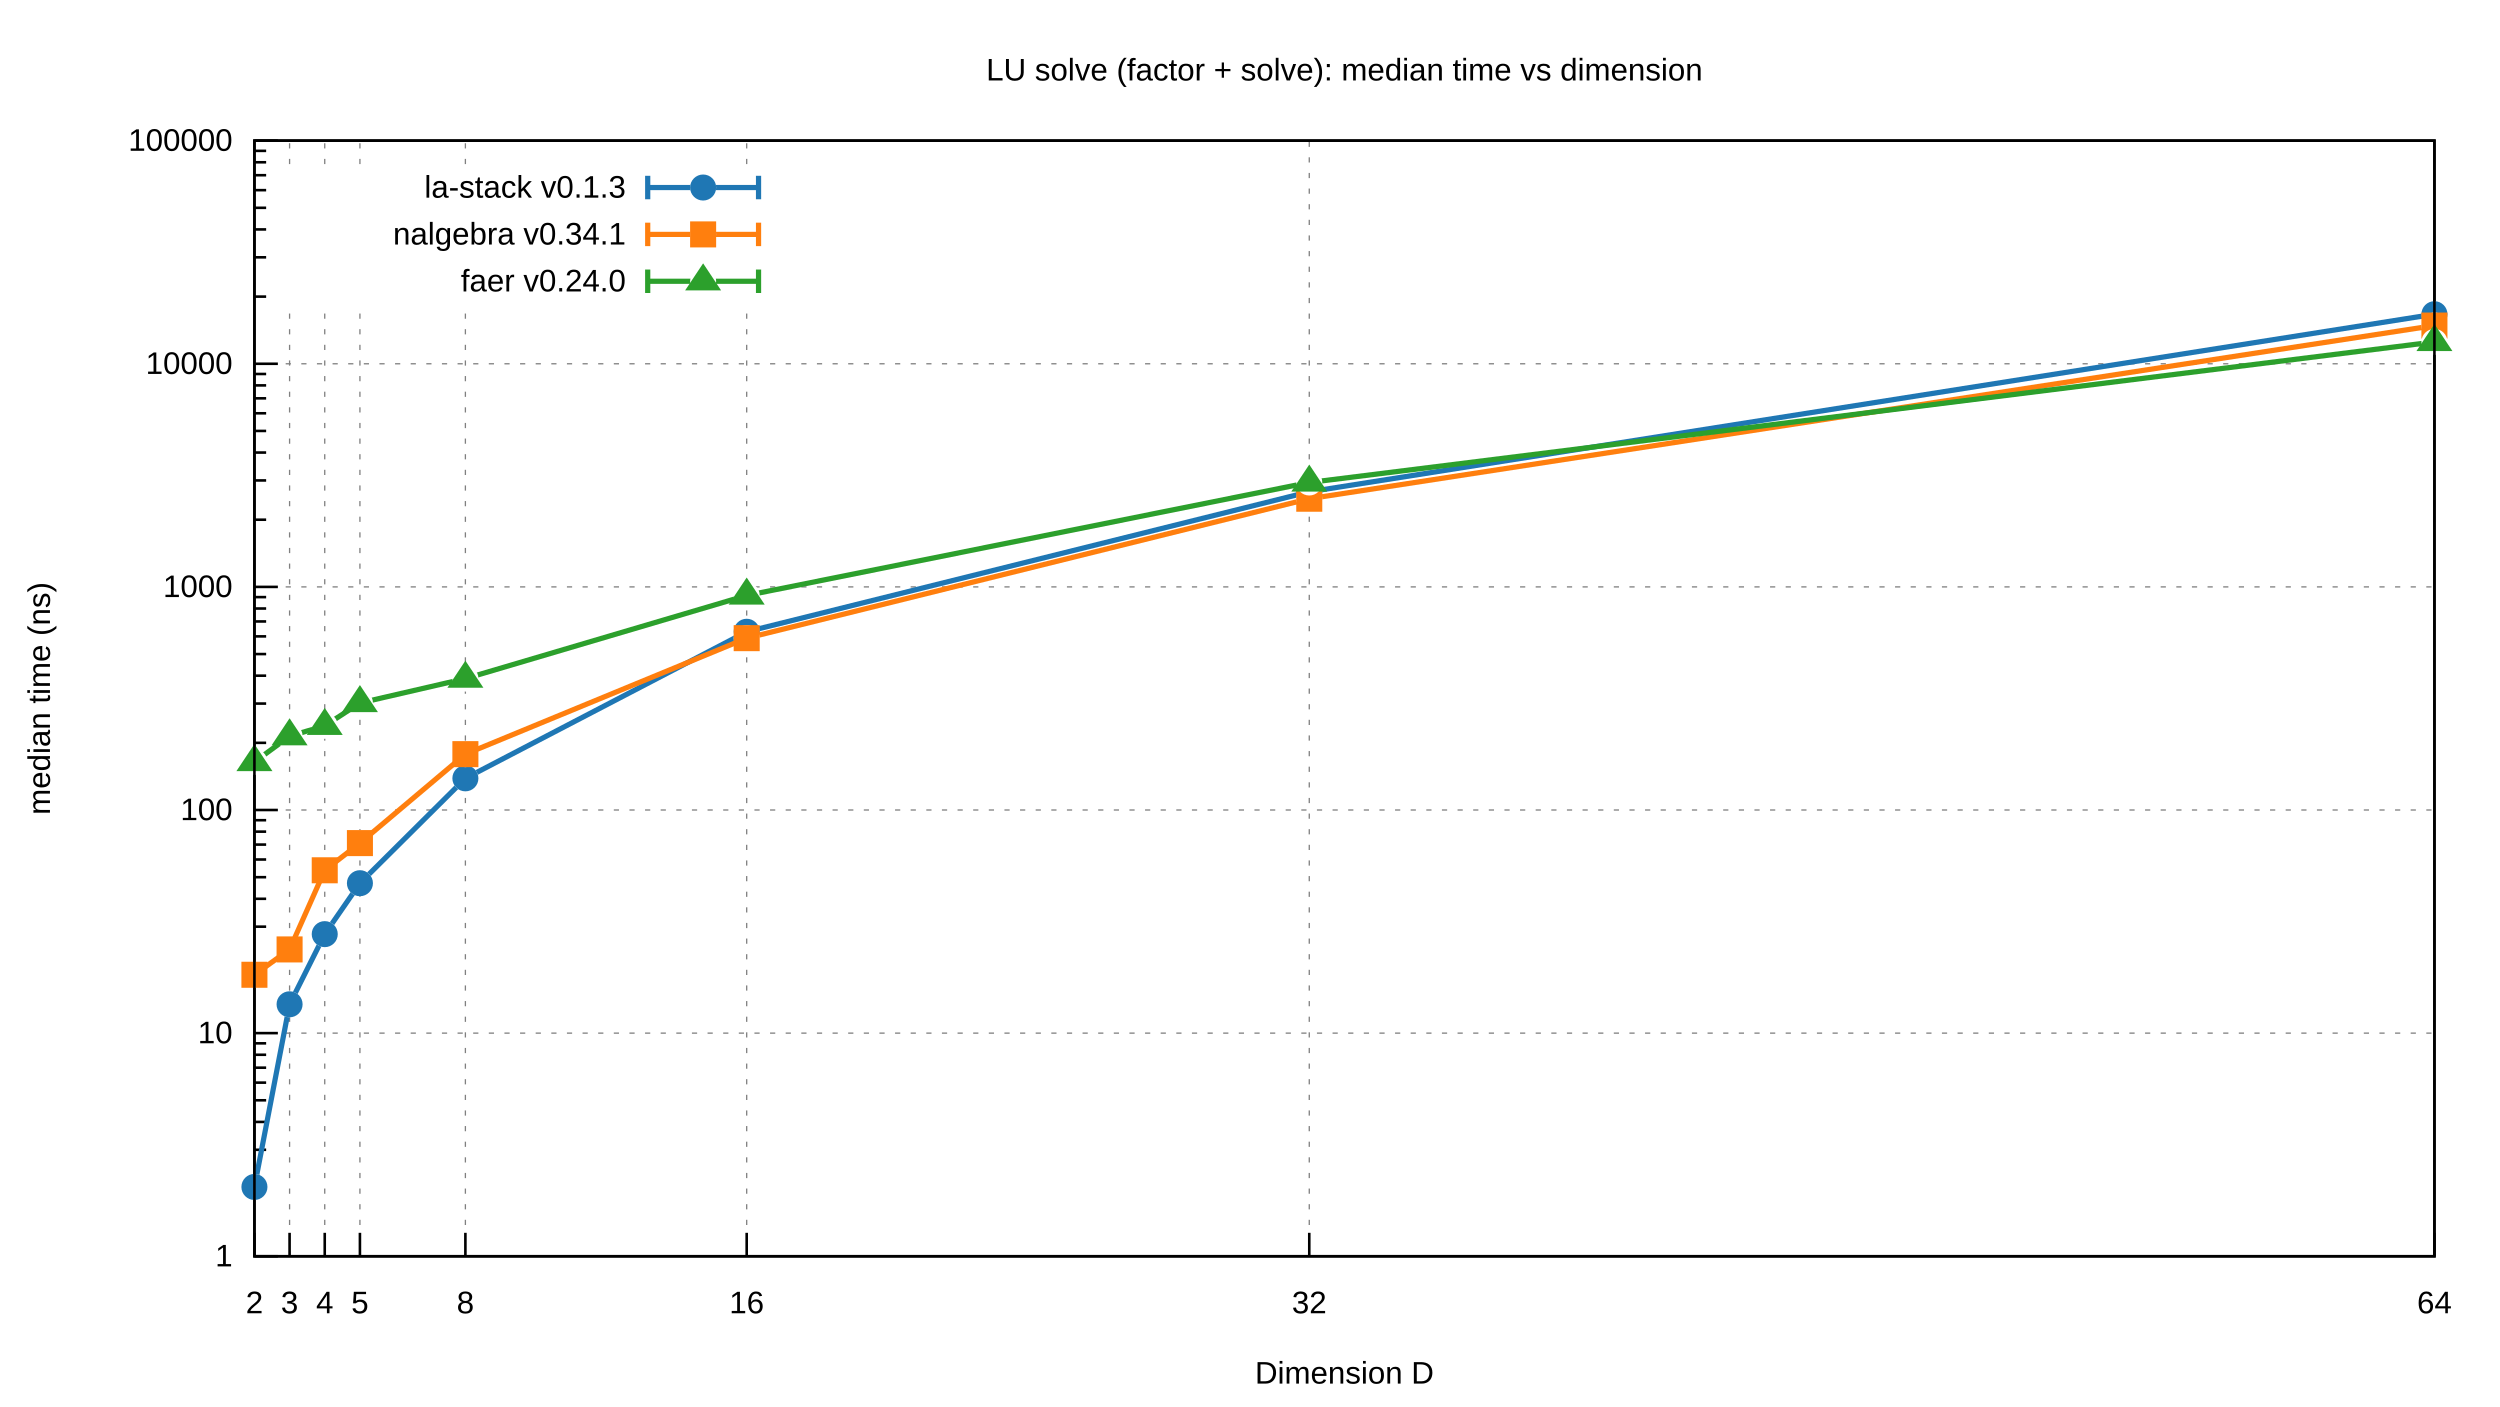
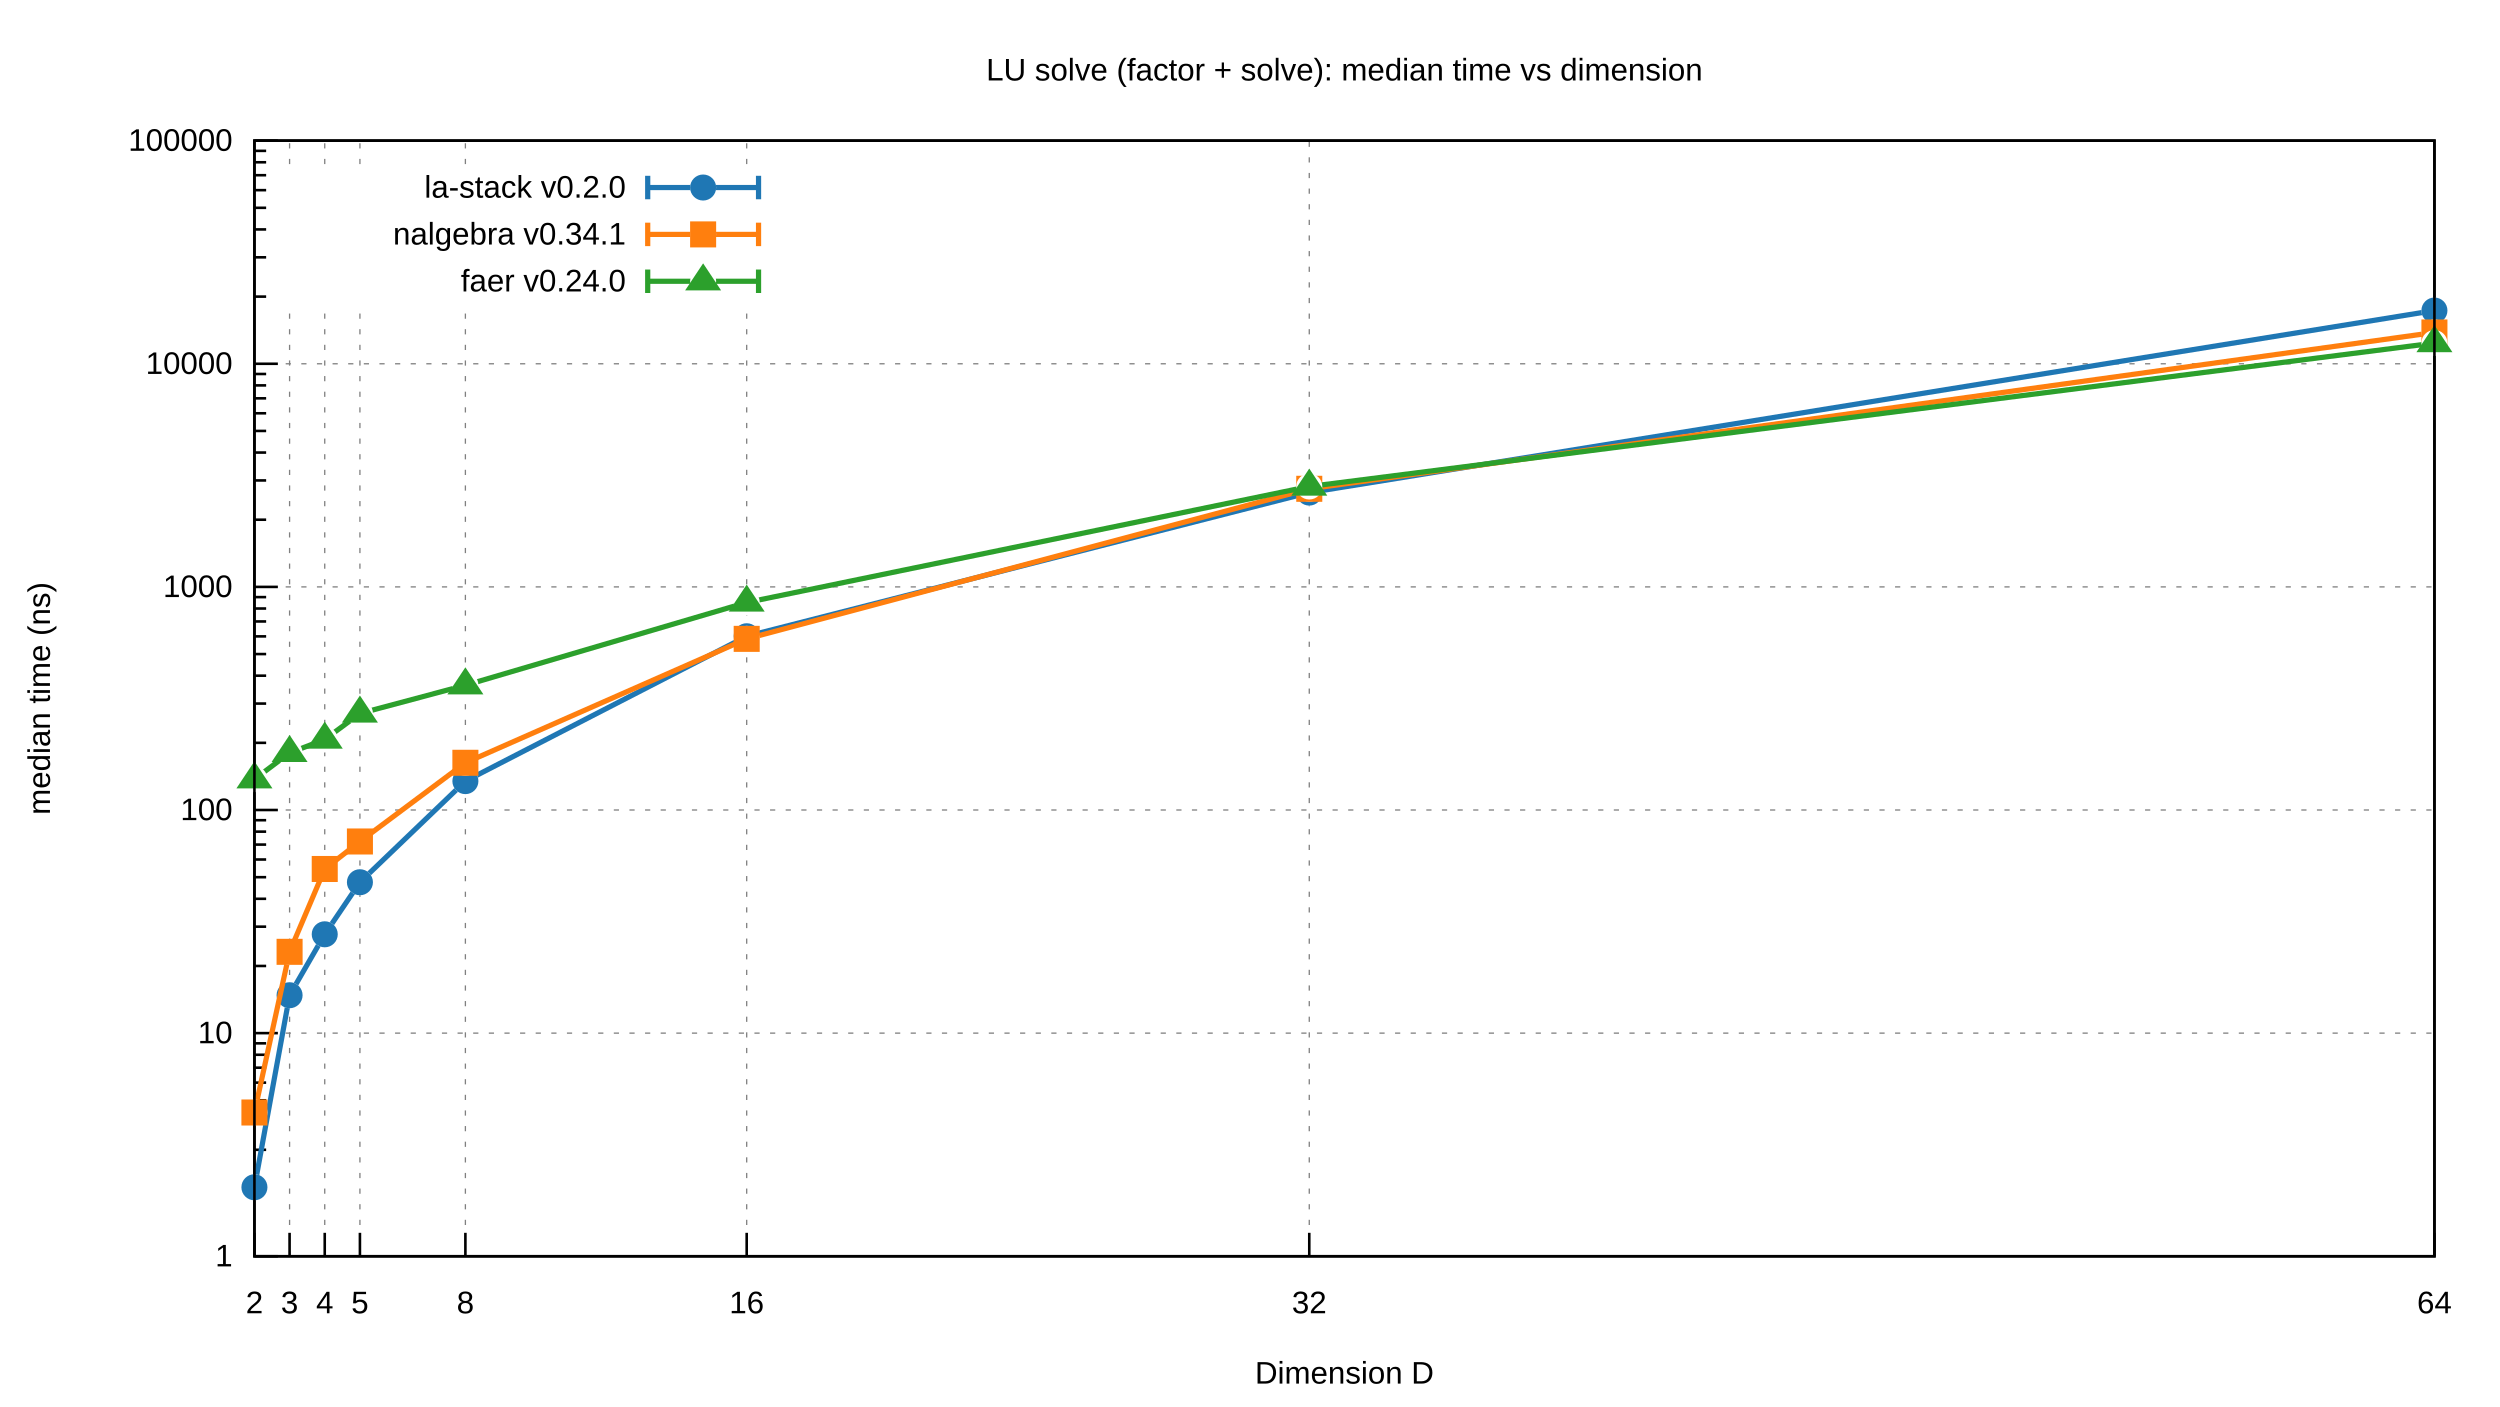
<svg xmlns="http://www.w3.org/2000/svg" xmlns:xlink="http://www.w3.org/1999/xlink" width="960" height="540" viewBox="0 0 960 540">
  <g id="gnuplot_canvas">
    <rect x="0" y="0" width="960" height="540" fill="none" />
    <defs>
      <circle id="gpDot" r="0.5" stroke-width="0.5" stroke="currentColor" />
      <path id="gpPt0" stroke-width="0.222" stroke="currentColor" d="M-1,0 h2 M0,-1 v2" />
      <path id="gpPt1" stroke-width="0.222" stroke="currentColor" d="M-1,-1 L1,1 M1,-1 L-1,1" />
      <path id="gpPt2" stroke-width="0.222" stroke="currentColor" d="M-1,0 L1,0 M0,-1 L0,1 M-1,-1 L1,1 M-1,1 L1,-1" />
      <rect id="gpPt3" stroke-width="0.222" stroke="currentColor" x="-1" y="-1" width="2" height="2" />
      <rect id="gpPt4" stroke-width="0.222" stroke="currentColor" fill="currentColor" x="-1" y="-1" width="2" height="2" />
      <circle id="gpPt5" stroke-width="0.222" stroke="currentColor" cx="0" cy="0" r="1" />
      <use xlink:href="#gpPt5" id="gpPt6" fill="currentColor" stroke="none" />
      <path id="gpPt7" stroke-width="0.222" stroke="currentColor" d="M0,-1.33 L-1.33,0.67 L1.33,0.67 z" />
      <use xlink:href="#gpPt7" id="gpPt8" fill="currentColor" stroke="none" />
      <use xlink:href="#gpPt7" id="gpPt9" stroke="currentColor" transform="rotate(180)" />
      <use xlink:href="#gpPt9" id="gpPt10" fill="currentColor" stroke="none" />
      <use xlink:href="#gpPt3" id="gpPt11" stroke="currentColor" transform="rotate(45)" />
      <use xlink:href="#gpPt11" id="gpPt12" fill="currentColor" stroke="none" />
      <path id="gpPt13" stroke-width="0.222" stroke="currentColor" d="M0,1.330 L1.265,0.411 L0.782,-1.067 L-0.782,-1.076 L-1.265,0.411 z" />
      <use xlink:href="#gpPt13" id="gpPt14" fill="currentColor" stroke="none" />
      <filter id="textbox" filterUnits="objectBoundingBox" x="0" y="0" height="1" width="1">
        <feFlood flood-color="white" flood-opacity="1" result="bgnd" />
        <feComposite in="SourceGraphic" in2="bgnd" operator="atop" />
      </filter>
      <filter id="greybox" filterUnits="objectBoundingBox" x="0" y="0" height="1" width="1">
        <feFlood flood-color="lightgrey" flood-opacity="1" result="grey" />
        <feComposite in="SourceGraphic" in2="grey" operator="atop" />
      </filter>
    </defs>
    <g fill="none" color="white" stroke="currentColor" stroke-width="1.00" stroke-linecap="butt" stroke-linejoin="miter">
</g>
    <g fill="none" color="black" stroke="currentColor" stroke-width="1.00" stroke-linecap="butt" stroke-linejoin="miter">
</g>
    <g fill="none" color="black" stroke="black" stroke-width="0.50" stroke-linecap="butt" stroke-linejoin="miter">
</g>
    <g fill="none" color="gray" stroke="currentColor" stroke-width="0.50" stroke-linecap="butt" stroke-linejoin="miter">
      <path stroke="gray" stroke-dasharray="2,4" class="gridline" d="M97.70,482.40 L934.82,482.40  " />
    </g>
    <g fill="none" color="gray" stroke="gray" stroke-width="1.00" stroke-linecap="butt" stroke-linejoin="miter">
</g>
    <g fill="none" color="black" stroke="currentColor" stroke-width="1.00" stroke-linecap="butt" stroke-linejoin="miter">
      <path stroke="black" d="M97.70,482.40 L106.70,482.40  " />
      <g transform="translate(89.31,486.30)" stroke="none" fill="black" font-family="Arial" font-size="12.00" text-anchor="end">
        <text> 1</text>
      </g>
    </g>
    <g fill="none" color="black" stroke="currentColor" stroke-width="1.00" stroke-linecap="butt" stroke-linejoin="miter">
      <path stroke="black" d="M97.70,456.61 L102.20,456.61 M97.70,441.52 L102.20,441.52 M97.70,430.82 L102.20,430.82 M97.70,422.51 L102.20,422.51   M97.70,415.73 L102.20,415.73 M97.70,409.99 L102.20,409.99 M97.70,405.03 L102.20,405.03 M97.70,400.64 L102.20,400.64    " />
    </g>
    <g fill="none" color="black" stroke="black" stroke-width="0.50" stroke-linecap="butt" stroke-linejoin="miter">
</g>
    <g fill="none" color="gray" stroke="currentColor" stroke-width="0.50" stroke-linecap="butt" stroke-linejoin="miter">
      <path stroke="gray" stroke-dasharray="2,4" class="gridline" d="M97.70,396.72 L934.82,396.72  " />
    </g>
    <g fill="none" color="gray" stroke="gray" stroke-width="1.00" stroke-linecap="butt" stroke-linejoin="miter">
</g>
    <g fill="none" color="black" stroke="currentColor" stroke-width="1.00" stroke-linecap="butt" stroke-linejoin="miter">
      <path stroke="black" d="M97.70,396.72 L106.70,396.72  " />
      <g transform="translate(89.31,400.62)" stroke="none" fill="black" font-family="Arial" font-size="12.00" text-anchor="end">
        <text> 10</text>
      </g>
    </g>
    <g fill="none" color="black" stroke="currentColor" stroke-width="1.00" stroke-linecap="butt" stroke-linejoin="miter">
      <path stroke="black" d="M97.70,370.93 L102.20,370.93 M97.70,355.84 L102.20,355.84 M97.70,345.14 L102.20,345.14 M97.70,336.84 L102.20,336.84   M97.70,330.05 L102.20,330.05 M97.70,324.32 L102.20,324.32 M97.70,319.35 L102.20,319.35 M97.70,314.96 L102.20,314.96    " />
    </g>
    <g fill="none" color="black" stroke="black" stroke-width="0.50" stroke-linecap="butt" stroke-linejoin="miter">
</g>
    <g fill="none" color="gray" stroke="currentColor" stroke-width="0.50" stroke-linecap="butt" stroke-linejoin="miter">
      <path stroke="gray" stroke-dasharray="2,4" class="gridline" d="M97.70,311.04 L934.82,311.04  " />
    </g>
    <g fill="none" color="gray" stroke="gray" stroke-width="1.00" stroke-linecap="butt" stroke-linejoin="miter">
</g>
    <g fill="none" color="black" stroke="currentColor" stroke-width="1.00" stroke-linecap="butt" stroke-linejoin="miter">
      <path stroke="black" d="M97.70,311.04 L106.70,311.04  " />
      <g transform="translate(89.31,314.94)" stroke="none" fill="black" font-family="Arial" font-size="12.00" text-anchor="end">
        <text> 100</text>
      </g>
    </g>
    <g fill="none" color="black" stroke="currentColor" stroke-width="1.00" stroke-linecap="butt" stroke-linejoin="miter">
      <path stroke="black" d="M97.70,285.25 L102.20,285.25 M97.70,270.17 L102.20,270.17 M97.70,259.46 L102.20,259.46 M97.70,251.16 L102.20,251.16   M97.70,244.37 L102.20,244.37 M97.70,238.64 L102.20,238.64 M97.70,233.67 L102.20,233.67 M97.70,229.29 L102.20,229.29    " />
    </g>
    <g fill="none" color="black" stroke="black" stroke-width="0.50" stroke-linecap="butt" stroke-linejoin="miter">
</g>
    <g fill="none" color="gray" stroke="currentColor" stroke-width="0.50" stroke-linecap="butt" stroke-linejoin="miter">
      <path stroke="gray" stroke-dasharray="2,4" class="gridline" d="M97.70,225.37 L934.82,225.37  " />
    </g>
    <g fill="none" color="gray" stroke="gray" stroke-width="1.00" stroke-linecap="butt" stroke-linejoin="miter">
</g>
    <g fill="none" color="black" stroke="currentColor" stroke-width="1.00" stroke-linecap="butt" stroke-linejoin="miter">
      <path stroke="black" d="M97.70,225.37 L106.70,225.37  " />
      <g transform="translate(89.31,229.27)" stroke="none" fill="black" font-family="Arial" font-size="12.00" text-anchor="end">
        <text> 1000</text>
      </g>
    </g>
    <g fill="none" color="black" stroke="currentColor" stroke-width="1.00" stroke-linecap="butt" stroke-linejoin="miter">
      <path stroke="black" d="M97.70,199.57 L102.20,199.57 M97.70,184.49 L102.20,184.49 M97.70,173.78 L102.20,173.78 M97.70,165.48 L102.20,165.48   M97.70,158.70 L102.20,158.70 M97.70,152.96 L102.20,152.96 M97.70,147.99 L102.20,147.99 M97.70,143.61 L102.20,143.61    " />
    </g>
    <g fill="none" color="black" stroke="black" stroke-width="0.50" stroke-linecap="butt" stroke-linejoin="miter">
</g>
    <g fill="none" color="gray" stroke="currentColor" stroke-width="0.50" stroke-linecap="butt" stroke-linejoin="miter">
      <path stroke="gray" stroke-dasharray="2,4" class="gridline" d="M97.70,139.69 L934.82,139.69  " />
    </g>
    <g fill="none" color="gray" stroke="gray" stroke-width="1.00" stroke-linecap="butt" stroke-linejoin="miter">
</g>
    <g fill="none" color="black" stroke="currentColor" stroke-width="1.00" stroke-linecap="butt" stroke-linejoin="miter">
      <path stroke="black" d="M97.70,139.69 L106.70,139.69  " />
      <g transform="translate(89.31,143.59)" stroke="none" fill="black" font-family="Arial" font-size="12.00" text-anchor="end">
        <text> 10000</text>
      </g>
    </g>
    <g fill="none" color="black" stroke="currentColor" stroke-width="1.00" stroke-linecap="butt" stroke-linejoin="miter">
      <path stroke="black" d="M97.70,113.90 L102.20,113.90 M97.70,98.81 L102.20,98.81 M97.70,88.10 L102.20,88.10 M97.70,79.80 L102.20,79.80   M97.70,73.02 L102.20,73.02 M97.70,67.28 L102.20,67.28 M97.70,62.31 L102.20,62.31 M97.70,57.93 L102.20,57.93    " />
    </g>
    <g fill="none" color="black" stroke="black" stroke-width="0.50" stroke-linecap="butt" stroke-linejoin="miter">
</g>
    <g fill="none" color="gray" stroke="currentColor" stroke-width="0.50" stroke-linecap="butt" stroke-linejoin="miter">
      <path stroke="gray" stroke-dasharray="2,4" class="gridline" d="M97.70,54.01 L934.82,54.01  " />
    </g>
    <g fill="none" color="gray" stroke="gray" stroke-width="1.00" stroke-linecap="butt" stroke-linejoin="miter">
</g>
    <g fill="none" color="black" stroke="currentColor" stroke-width="1.00" stroke-linecap="butt" stroke-linejoin="miter">
      <path stroke="black" d="M97.70,54.01 L106.70,54.01  " />
      <g transform="translate(89.31,57.91)" stroke="none" fill="black" font-family="Arial" font-size="12.00" text-anchor="end">
        <text> 100000</text>
      </g>
    </g>
    <g fill="none" color="black" stroke="currentColor" stroke-width="1.00" stroke-linecap="butt" stroke-linejoin="miter">
</g>
    <g fill="none" color="black" stroke="black" stroke-width="0.50" stroke-linecap="butt" stroke-linejoin="miter">
</g>
    <g fill="none" color="gray" stroke="currentColor" stroke-width="0.50" stroke-linecap="butt" stroke-linejoin="miter">
      <path stroke="gray" stroke-dasharray="2,4" class="gridline" d="M97.70,482.40 L97.70,54.01  " />
    </g>
    <g fill="none" color="gray" stroke="gray" stroke-width="1.00" stroke-linecap="butt" stroke-linejoin="miter">
</g>
    <g fill="none" color="black" stroke="currentColor" stroke-width="1.00" stroke-linecap="butt" stroke-linejoin="miter">
      <path stroke="black" d="M97.70,482.40 L97.70,473.40  " />
      <g transform="translate(97.70,504.30)" stroke="none" fill="black" font-family="Arial" font-size="12.00" text-anchor="middle">
        <text> 2</text>
      </g>
    </g>
    <g fill="none" color="black" stroke="currentColor" stroke-width="1.00" stroke-linecap="butt" stroke-linejoin="miter">
</g>
    <g fill="none" color="black" stroke="black" stroke-width="0.50" stroke-linecap="butt" stroke-linejoin="miter">
</g>
    <g fill="none" color="gray" stroke="currentColor" stroke-width="0.50" stroke-linecap="butt" stroke-linejoin="miter">
      <path stroke="gray" stroke-dasharray="2,4" class="gridline" d="M111.20,482.40 L111.20,117.01 M111.20,63.01 L111.20,54.01  " />
    </g>
    <g fill="none" color="gray" stroke="gray" stroke-width="1.00" stroke-linecap="butt" stroke-linejoin="miter">
</g>
    <g fill="none" color="black" stroke="currentColor" stroke-width="1.00" stroke-linecap="butt" stroke-linejoin="miter">
      <path stroke="black" d="M111.20,482.40 L111.20,473.40  " />
      <g transform="translate(111.20,504.30)" stroke="none" fill="black" font-family="Arial" font-size="12.00" text-anchor="middle">
        <text> 3</text>
      </g>
    </g>
    <g fill="none" color="black" stroke="currentColor" stroke-width="1.00" stroke-linecap="butt" stroke-linejoin="miter">
</g>
    <g fill="none" color="black" stroke="black" stroke-width="0.50" stroke-linecap="butt" stroke-linejoin="miter">
</g>
    <g fill="none" color="gray" stroke="currentColor" stroke-width="0.50" stroke-linecap="butt" stroke-linejoin="miter">
      <path stroke="gray" stroke-dasharray="2,4" class="gridline" d="M124.70,482.40 L124.70,117.01 M124.70,63.01 L124.70,54.01  " />
    </g>
    <g fill="none" color="gray" stroke="gray" stroke-width="1.00" stroke-linecap="butt" stroke-linejoin="miter">
</g>
    <g fill="none" color="black" stroke="currentColor" stroke-width="1.00" stroke-linecap="butt" stroke-linejoin="miter">
      <path stroke="black" d="M124.70,482.40 L124.70,473.40  " />
      <g transform="translate(124.70,504.30)" stroke="none" fill="black" font-family="Arial" font-size="12.00" text-anchor="middle">
        <text> 4</text>
      </g>
    </g>
    <g fill="none" color="black" stroke="currentColor" stroke-width="1.00" stroke-linecap="butt" stroke-linejoin="miter">
</g>
    <g fill="none" color="black" stroke="black" stroke-width="0.50" stroke-linecap="butt" stroke-linejoin="miter">
</g>
    <g fill="none" color="gray" stroke="currentColor" stroke-width="0.50" stroke-linecap="butt" stroke-linejoin="miter">
      <path stroke="gray" stroke-dasharray="2,4" class="gridline" d="M138.21,482.40 L138.21,117.01 M138.21,63.01 L138.21,54.01  " />
    </g>
    <g fill="none" color="gray" stroke="gray" stroke-width="1.00" stroke-linecap="butt" stroke-linejoin="miter">
</g>
    <g fill="none" color="black" stroke="currentColor" stroke-width="1.00" stroke-linecap="butt" stroke-linejoin="miter">
      <path stroke="black" d="M138.21,482.40 L138.21,473.40  " />
      <g transform="translate(138.21,504.30)" stroke="none" fill="black" font-family="Arial" font-size="12.00" text-anchor="middle">
        <text> 5</text>
      </g>
    </g>
    <g fill="none" color="black" stroke="currentColor" stroke-width="1.00" stroke-linecap="butt" stroke-linejoin="miter">
</g>
    <g fill="none" color="black" stroke="black" stroke-width="0.50" stroke-linecap="butt" stroke-linejoin="miter">
</g>
    <g fill="none" color="gray" stroke="currentColor" stroke-width="0.50" stroke-linecap="butt" stroke-linejoin="miter">
      <path stroke="gray" stroke-dasharray="2,4" class="gridline" d="M178.71,482.40 L178.71,117.01 M178.71,63.01 L178.71,54.01  " />
    </g>
    <g fill="none" color="gray" stroke="gray" stroke-width="1.00" stroke-linecap="butt" stroke-linejoin="miter">
</g>
    <g fill="none" color="black" stroke="currentColor" stroke-width="1.00" stroke-linecap="butt" stroke-linejoin="miter">
      <path stroke="black" d="M178.71,482.40 L178.71,473.40  " />
      <g transform="translate(178.71,504.30)" stroke="none" fill="black" font-family="Arial" font-size="12.00" text-anchor="middle">
        <text> 8</text>
      </g>
    </g>
    <g fill="none" color="black" stroke="currentColor" stroke-width="1.00" stroke-linecap="butt" stroke-linejoin="miter">
</g>
    <g fill="none" color="black" stroke="black" stroke-width="0.50" stroke-linecap="butt" stroke-linejoin="miter">
</g>
    <g fill="none" color="gray" stroke="currentColor" stroke-width="0.50" stroke-linecap="butt" stroke-linejoin="miter">
      <path stroke="gray" stroke-dasharray="2,4" class="gridline" d="M286.73,482.40 L286.73,117.01 M286.73,63.01 L286.73,54.01  " />
    </g>
    <g fill="none" color="gray" stroke="gray" stroke-width="1.00" stroke-linecap="butt" stroke-linejoin="miter">
</g>
    <g fill="none" color="black" stroke="currentColor" stroke-width="1.00" stroke-linecap="butt" stroke-linejoin="miter">
      <path stroke="black" d="M286.73,482.40 L286.73,473.40  " />
      <g transform="translate(286.73,504.30)" stroke="none" fill="black" font-family="Arial" font-size="12.00" text-anchor="middle">
        <text> 16</text>
      </g>
    </g>
    <g fill="none" color="black" stroke="currentColor" stroke-width="1.00" stroke-linecap="butt" stroke-linejoin="miter">
</g>
    <g fill="none" color="black" stroke="black" stroke-width="0.50" stroke-linecap="butt" stroke-linejoin="miter">
</g>
    <g fill="none" color="gray" stroke="currentColor" stroke-width="0.50" stroke-linecap="butt" stroke-linejoin="miter">
      <path stroke="gray" stroke-dasharray="2,4" class="gridline" d="M502.76,482.40 L502.76,54.01  " />
    </g>
    <g fill="none" color="gray" stroke="gray" stroke-width="1.00" stroke-linecap="butt" stroke-linejoin="miter">
</g>
    <g fill="none" color="black" stroke="currentColor" stroke-width="1.00" stroke-linecap="butt" stroke-linejoin="miter">
      <path stroke="black" d="M502.76,482.40 L502.76,473.40  " />
      <g transform="translate(502.76,504.30)" stroke="none" fill="black" font-family="Arial" font-size="12.00" text-anchor="middle">
        <text> 32</text>
      </g>
    </g>
    <g fill="none" color="black" stroke="currentColor" stroke-width="1.00" stroke-linecap="butt" stroke-linejoin="miter">
</g>
    <g fill="none" color="black" stroke="black" stroke-width="0.50" stroke-linecap="butt" stroke-linejoin="miter">
</g>
    <g fill="none" color="gray" stroke="currentColor" stroke-width="0.50" stroke-linecap="butt" stroke-linejoin="miter">
      <path stroke="gray" stroke-dasharray="2,4" class="gridline" d="M934.82,482.40 L934.82,54.01  " />
    </g>
    <g fill="none" color="gray" stroke="gray" stroke-width="1.00" stroke-linecap="butt" stroke-linejoin="miter">
</g>
    <g fill="none" color="black" stroke="currentColor" stroke-width="1.00" stroke-linecap="butt" stroke-linejoin="miter">
      <path stroke="black" d="M934.82,482.40 L934.82,473.40  " />
      <g transform="translate(934.82,504.30)" stroke="none" fill="black" font-family="Arial" font-size="12.00" text-anchor="middle">
        <text> 64</text>
      </g>
    </g>
    <g fill="none" color="black" stroke="currentColor" stroke-width="1.00" stroke-linecap="butt" stroke-linejoin="miter">
</g>
    <g fill="none" color="black" stroke="currentColor" stroke-width="1.00" stroke-linecap="butt" stroke-linejoin="miter">
      <path stroke="black" d="M97.70,54.01 L97.70,482.40 L934.82,482.40 L934.82,54.01 L97.70,54.01 Z  " />
    </g>
    <g fill="none" color="black" stroke="currentColor" stroke-width="1.00" stroke-linecap="butt" stroke-linejoin="miter">
</g>
    <g id="gnuplot_plot_1" fill="none">
      <g fill="none" color="white" stroke="black" stroke-width="2.00" stroke-linecap="butt" stroke-linejoin="miter">
</g>
      <g fill="none" color="black" stroke="currentColor" stroke-width="2.00" stroke-linecap="butt" stroke-linejoin="miter">
        <g transform="translate(240.33,75.91)" stroke="none" fill="black" font-family="Arial" font-size="12.00" text-anchor="end">
-           <text>la-stack v0.1.3</text>
+           <text>la-stack v0.2.0</text>
        </g>
      </g>
      <g fill="none" color="black" stroke="currentColor" stroke-width="2.00" stroke-linecap="butt" stroke-linejoin="miter">
-         <path stroke="rgb( 31, 119, 180)" d="M248.72,72.01 L291.28,72.01 M248.72,67.51 L248.72,76.51 M291.28,67.51 L291.28,76.51 M97.70,455.79 L111.20,385.65   L124.70,358.71 L138.21,339.15 L178.71,298.88 L286.73,242.60 L502.76,188.84 L934.82,120.66 M97.70,455.86 L97.70,455.73   M97.70,455.86 L102.20,455.86 M97.70,455.73 L102.20,455.73 M111.20,385.73 L111.20,385.60 M106.70,385.73 L115.70,385.73   M106.70,385.60 L115.70,385.60 M124.70,358.72 L124.70,358.70 M120.20,358.72 L129.20,358.72 M120.20,358.70 L129.20,358.70   M138.21,339.18 L138.21,339.11 M133.71,339.18 L142.71,339.18 M133.71,339.11 L142.71,339.11 M178.71,298.97 L178.71,298.81   M174.21,298.97 L183.21,298.97 M174.21,298.81 L183.21,298.81 M286.73,243.04 L286.73,242.23 M282.23,243.04 L291.23,243.04   M282.23,242.23 L291.23,242.23 M502.76,188.86 L502.76,188.76 M498.26,188.86 L507.26,188.86 M498.26,188.76 L507.26,188.76   M934.82,120.74 L934.82,120.59 M930.32,120.74 L934.82,120.74 M930.32,120.59 L934.82,120.59  " />
-       </g>
-       <g fill="none" color="black" stroke="currentColor" stroke-width="2.00" stroke-linecap="butt" stroke-linejoin="miter">
-         <use xlink:href="#gpPt6" transform="translate(97.70,455.79) scale(4.50)" color="white" />
-       </g>
-       <g fill="none" color="black" stroke="currentColor" stroke-width="2.00" stroke-linecap="butt" stroke-linejoin="miter">
-         <use xlink:href="#gpPt6" transform="translate(97.70,455.79) scale(4.50)" color="rgb( 31, 119, 180)" />
-         <use xlink:href="#gpPt6" transform="translate(111.20,385.65) scale(4.50)" color="white" />
-       </g>
-       <g fill="none" color="black" stroke="currentColor" stroke-width="2.00" stroke-linecap="butt" stroke-linejoin="miter">
-         <use xlink:href="#gpPt6" transform="translate(111.20,385.65) scale(4.50)" color="rgb( 31, 119, 180)" />
-         <use xlink:href="#gpPt6" transform="translate(124.70,358.71) scale(4.50)" color="white" />
-       </g>
-       <g fill="none" color="black" stroke="currentColor" stroke-width="2.00" stroke-linecap="butt" stroke-linejoin="miter">
-         <use xlink:href="#gpPt6" transform="translate(124.70,358.71) scale(4.50)" color="rgb( 31, 119, 180)" />
-         <use xlink:href="#gpPt6" transform="translate(138.21,339.15) scale(4.50)" color="white" />
-       </g>
-       <g fill="none" color="black" stroke="currentColor" stroke-width="2.00" stroke-linecap="butt" stroke-linejoin="miter">
-         <use xlink:href="#gpPt6" transform="translate(138.21,339.15) scale(4.50)" color="rgb( 31, 119, 180)" />
-         <use xlink:href="#gpPt6" transform="translate(178.71,298.88) scale(4.50)" color="white" />
-       </g>
-       <g fill="none" color="black" stroke="currentColor" stroke-width="2.00" stroke-linecap="butt" stroke-linejoin="miter">
-         <use xlink:href="#gpPt6" transform="translate(178.71,298.88) scale(4.50)" color="rgb( 31, 119, 180)" />
-         <use xlink:href="#gpPt6" transform="translate(286.73,242.60) scale(4.50)" color="white" />
-       </g>
-       <g fill="none" color="black" stroke="currentColor" stroke-width="2.00" stroke-linecap="butt" stroke-linejoin="miter">
-         <use xlink:href="#gpPt6" transform="translate(286.73,242.60) scale(4.50)" color="rgb( 31, 119, 180)" />
-         <use xlink:href="#gpPt6" transform="translate(502.76,188.84) scale(4.50)" color="white" />
-       </g>
-       <g fill="none" color="black" stroke="currentColor" stroke-width="2.00" stroke-linecap="butt" stroke-linejoin="miter">
-         <use xlink:href="#gpPt6" transform="translate(502.76,188.84) scale(4.50)" color="rgb( 31, 119, 180)" />
-         <use xlink:href="#gpPt6" transform="translate(934.82,120.66) scale(4.50)" color="white" />
-       </g>
-       <g fill="none" color="black" stroke="currentColor" stroke-width="2.00" stroke-linecap="butt" stroke-linejoin="miter">
-         <use xlink:href="#gpPt6" transform="translate(934.82,120.66) scale(4.50)" color="rgb( 31, 119, 180)" />
+         <path stroke="rgb( 31, 119, 180)" d="M248.72,72.01 L291.28,72.01 M248.72,67.51 L248.72,76.51 M291.28,67.51 L291.28,76.51 M97.70,455.91 L111.20,382.17   L124.70,358.77 L138.21,338.78 L178.71,299.95 L286.73,244.32 L502.76,189.15 L934.82,119.25 M97.70,455.97 L97.70,455.82   M97.70,455.97 L102.20,455.97 M97.70,455.82 L102.20,455.82 M111.20,382.17 L111.20,382.16 M106.70,382.17 L115.70,382.17   M106.70,382.16 L115.70,382.16 M124.70,358.79 L124.70,358.76 M120.20,358.79 L129.20,358.79 M120.20,358.76 L129.20,358.76   M138.21,338.81 L138.21,338.75 M133.71,338.81 L142.71,338.81 M133.71,338.75 L142.71,338.75 M178.71,300.02 L178.71,299.89   M174.21,300.02 L183.21,300.02 M174.21,299.89 L183.21,299.89 M286.73,244.66 L286.73,244.08 M282.23,244.66 L291.23,244.66   M282.23,244.08 L291.23,244.08 M502.76,189.20 L502.76,189.09 M498.26,189.20 L507.26,189.20 M498.26,189.09 L507.26,189.09   M934.82,119.37 L934.82,119.10 M930.32,119.37 L934.82,119.37 M930.32,119.10 L934.82,119.10  " />
+       </g>
+       <g fill="none" color="black" stroke="currentColor" stroke-width="2.00" stroke-linecap="butt" stroke-linejoin="miter">
+         <use xlink:href="#gpPt6" transform="translate(97.70,455.91) scale(4.50)" color="white" />
+       </g>
+       <g fill="none" color="black" stroke="currentColor" stroke-width="2.00" stroke-linecap="butt" stroke-linejoin="miter">
+         <use xlink:href="#gpPt6" transform="translate(97.70,455.91) scale(4.50)" color="rgb( 31, 119, 180)" />
+         <use xlink:href="#gpPt6" transform="translate(111.20,382.17) scale(4.50)" color="white" />
+       </g>
+       <g fill="none" color="black" stroke="currentColor" stroke-width="2.00" stroke-linecap="butt" stroke-linejoin="miter">
+         <use xlink:href="#gpPt6" transform="translate(111.20,382.17) scale(4.50)" color="rgb( 31, 119, 180)" />
+         <use xlink:href="#gpPt6" transform="translate(124.70,358.77) scale(4.50)" color="white" />
+       </g>
+       <g fill="none" color="black" stroke="currentColor" stroke-width="2.00" stroke-linecap="butt" stroke-linejoin="miter">
+         <use xlink:href="#gpPt6" transform="translate(124.70,358.77) scale(4.50)" color="rgb( 31, 119, 180)" />
+         <use xlink:href="#gpPt6" transform="translate(138.21,338.78) scale(4.50)" color="white" />
+       </g>
+       <g fill="none" color="black" stroke="currentColor" stroke-width="2.00" stroke-linecap="butt" stroke-linejoin="miter">
+         <use xlink:href="#gpPt6" transform="translate(138.21,338.78) scale(4.50)" color="rgb( 31, 119, 180)" />
+         <use xlink:href="#gpPt6" transform="translate(178.71,299.95) scale(4.50)" color="white" />
+       </g>
+       <g fill="none" color="black" stroke="currentColor" stroke-width="2.00" stroke-linecap="butt" stroke-linejoin="miter">
+         <use xlink:href="#gpPt6" transform="translate(178.71,299.95) scale(4.50)" color="rgb( 31, 119, 180)" />
+         <use xlink:href="#gpPt6" transform="translate(286.73,244.32) scale(4.50)" color="white" />
+       </g>
+       <g fill="none" color="black" stroke="currentColor" stroke-width="2.00" stroke-linecap="butt" stroke-linejoin="miter">
+         <use xlink:href="#gpPt6" transform="translate(286.73,244.32) scale(4.50)" color="rgb( 31, 119, 180)" />
+         <use xlink:href="#gpPt6" transform="translate(502.76,189.15) scale(4.50)" color="white" />
+       </g>
+       <g fill="none" color="black" stroke="currentColor" stroke-width="2.00" stroke-linecap="butt" stroke-linejoin="miter">
+         <use xlink:href="#gpPt6" transform="translate(502.76,189.15) scale(4.50)" color="rgb( 31, 119, 180)" />
+         <use xlink:href="#gpPt6" transform="translate(934.82,119.25) scale(4.50)" color="white" />
+       </g>
+       <g fill="none" color="black" stroke="currentColor" stroke-width="2.00" stroke-linecap="butt" stroke-linejoin="miter">
+         <use xlink:href="#gpPt6" transform="translate(934.82,119.25) scale(4.50)" color="rgb( 31, 119, 180)" />
        <use xlink:href="#gpPt6" transform="translate(270.00,72.01) scale(4.50)" color="white" />
      </g>
      <g fill="none" color="black" stroke="currentColor" stroke-width="2.00" stroke-linecap="butt" stroke-linejoin="miter">
        <use xlink:href="#gpPt6" transform="translate(270.00,72.01) scale(4.50)" color="rgb( 31, 119, 180)" />
      </g>
    </g>
    <g id="gnuplot_plot_2" fill="none">
      <g fill="none" color="black" stroke="currentColor" stroke-width="2.00" stroke-linecap="butt" stroke-linejoin="miter">
        <g transform="translate(240.33,93.91)" stroke="none" fill="black" font-family="Arial" font-size="12.00" text-anchor="end">
          <text>nalgebra v0.34.1</text>
        </g>
      </g>
      <g fill="none" color="black" stroke="currentColor" stroke-width="2.00" stroke-linecap="butt" stroke-linejoin="miter">
-         <path stroke="rgb(255, 127,  14)" d="M248.72,90.01 L291.28,90.01 M248.72,85.51 L248.72,94.51 M291.28,85.51 L291.28,94.51 M97.70,374.31 L111.20,364.58   L124.70,334.19 L138.21,323.75 L178.71,289.59 L286.73,245.05 L502.76,191.51 L934.82,125.01 M97.70,374.34 L97.70,374.24   M97.70,374.34 L102.20,374.34 M97.70,374.24 L102.20,374.24 M111.20,364.81 L111.20,364.11 M106.70,364.81 L115.70,364.81   M106.70,364.11 L115.70,364.11 M124.70,334.27 L124.70,334.15 M120.20,334.27 L129.20,334.27 M120.20,334.15 L129.20,334.15   M138.21,323.78 L138.21,323.69 M133.71,323.78 L142.71,323.78 M133.71,323.69 L142.71,323.69 M178.71,289.64 L178.71,289.54   M174.21,289.64 L183.21,289.64 M174.21,289.54 L183.21,289.54 M286.73,245.11 L286.73,244.95 M282.23,245.11 L291.23,245.11   M282.23,244.95 L291.23,244.95 M502.76,191.54 L502.76,191.38 M498.26,191.54 L507.26,191.54 M498.26,191.38 L507.26,191.38   M934.82,125.20 L934.82,124.93 M930.32,125.20 L934.82,125.20 M930.32,124.93 L934.82,124.93  " />
-       </g>
-       <g fill="none" color="black" stroke="currentColor" stroke-width="2.00" stroke-linecap="butt" stroke-linejoin="miter">
-         <use xlink:href="#gpPt6" transform="translate(97.70,374.31) scale(4.50)" color="white" />
-       </g>
-       <g fill="none" color="black" stroke="currentColor" stroke-width="2.00" stroke-linecap="butt" stroke-linejoin="miter">
-         <use xlink:href="#gpPt4" transform="translate(97.70,374.31) scale(4.50)" color="rgb(255, 127,  14)" />
-         <use xlink:href="#gpPt6" transform="translate(111.20,364.58) scale(4.50)" color="white" />
-       </g>
-       <g fill="none" color="black" stroke="currentColor" stroke-width="2.00" stroke-linecap="butt" stroke-linejoin="miter">
-         <use xlink:href="#gpPt4" transform="translate(111.20,364.58) scale(4.50)" color="rgb(255, 127,  14)" />
-         <use xlink:href="#gpPt6" transform="translate(124.70,334.19) scale(4.50)" color="white" />
-       </g>
-       <g fill="none" color="black" stroke="currentColor" stroke-width="2.00" stroke-linecap="butt" stroke-linejoin="miter">
-         <use xlink:href="#gpPt4" transform="translate(124.70,334.19) scale(4.50)" color="rgb(255, 127,  14)" />
-         <use xlink:href="#gpPt6" transform="translate(138.21,323.75) scale(4.50)" color="white" />
-       </g>
-       <g fill="none" color="black" stroke="currentColor" stroke-width="2.00" stroke-linecap="butt" stroke-linejoin="miter">
-         <use xlink:href="#gpPt4" transform="translate(138.21,323.75) scale(4.50)" color="rgb(255, 127,  14)" />
-         <use xlink:href="#gpPt6" transform="translate(178.71,289.59) scale(4.50)" color="white" />
-       </g>
-       <g fill="none" color="black" stroke="currentColor" stroke-width="2.00" stroke-linecap="butt" stroke-linejoin="miter">
-         <use xlink:href="#gpPt4" transform="translate(178.71,289.59) scale(4.50)" color="rgb(255, 127,  14)" />
-         <use xlink:href="#gpPt6" transform="translate(286.73,245.05) scale(4.50)" color="white" />
-       </g>
-       <g fill="none" color="black" stroke="currentColor" stroke-width="2.00" stroke-linecap="butt" stroke-linejoin="miter">
-         <use xlink:href="#gpPt4" transform="translate(286.73,245.05) scale(4.50)" color="rgb(255, 127,  14)" />
-         <use xlink:href="#gpPt6" transform="translate(502.76,191.51) scale(4.50)" color="white" />
-       </g>
-       <g fill="none" color="black" stroke="currentColor" stroke-width="2.00" stroke-linecap="butt" stroke-linejoin="miter">
-         <use xlink:href="#gpPt4" transform="translate(502.76,191.51) scale(4.50)" color="rgb(255, 127,  14)" />
-         <use xlink:href="#gpPt6" transform="translate(934.82,125.01) scale(4.50)" color="white" />
-       </g>
-       <g fill="none" color="black" stroke="currentColor" stroke-width="2.00" stroke-linecap="butt" stroke-linejoin="miter">
-         <use xlink:href="#gpPt4" transform="translate(934.82,125.01) scale(4.50)" color="rgb(255, 127,  14)" />
+         <path stroke="rgb(255, 127,  14)" d="M248.72,90.01 L291.28,90.01 M248.72,85.51 L248.72,94.51 M291.28,85.51 L291.28,94.51 M97.70,427.20 L111.20,365.50   L124.70,333.69 L138.21,323.13 L178.71,292.91 L286.73,245.32 L502.76,187.70 L934.82,127.67 M97.70,427.22 L97.70,427.14   M97.70,427.22 L102.20,427.22 M97.70,427.14 L102.20,427.14 M111.20,365.67 L111.20,365.34 M106.70,365.67 L115.70,365.67   M106.70,365.34 L115.70,365.34 M124.70,333.73 L124.70,333.67 M120.20,333.73 L129.20,333.73 M120.20,333.67 L129.20,333.67   M138.21,323.23 L138.21,323.09 M133.71,323.23 L142.71,323.23 M133.71,323.09 L142.71,323.09 M178.71,293.66 L178.71,292.67   M174.21,293.66 L183.21,293.66 M174.21,292.67 L183.21,292.67 M286.73,245.33 L286.73,245.29 M282.23,245.33 L291.23,245.33   M282.23,245.29 L291.23,245.29 M502.76,187.74 L502.76,187.63 M498.26,187.74 L507.26,187.74 M498.26,187.63 L507.26,187.63   M934.82,127.75 L934.82,127.56 M930.32,127.75 L934.82,127.75 M930.32,127.56 L934.82,127.56  " />
+       </g>
+       <g fill="none" color="black" stroke="currentColor" stroke-width="2.00" stroke-linecap="butt" stroke-linejoin="miter">
+         <use xlink:href="#gpPt6" transform="translate(97.70,427.20) scale(4.50)" color="white" />
+       </g>
+       <g fill="none" color="black" stroke="currentColor" stroke-width="2.00" stroke-linecap="butt" stroke-linejoin="miter">
+         <use xlink:href="#gpPt4" transform="translate(97.70,427.20) scale(4.50)" color="rgb(255, 127,  14)" />
+         <use xlink:href="#gpPt6" transform="translate(111.20,365.50) scale(4.50)" color="white" />
+       </g>
+       <g fill="none" color="black" stroke="currentColor" stroke-width="2.00" stroke-linecap="butt" stroke-linejoin="miter">
+         <use xlink:href="#gpPt4" transform="translate(111.20,365.50) scale(4.50)" color="rgb(255, 127,  14)" />
+         <use xlink:href="#gpPt6" transform="translate(124.70,333.69) scale(4.50)" color="white" />
+       </g>
+       <g fill="none" color="black" stroke="currentColor" stroke-width="2.00" stroke-linecap="butt" stroke-linejoin="miter">
+         <use xlink:href="#gpPt4" transform="translate(124.70,333.69) scale(4.50)" color="rgb(255, 127,  14)" />
+         <use xlink:href="#gpPt6" transform="translate(138.21,323.13) scale(4.50)" color="white" />
+       </g>
+       <g fill="none" color="black" stroke="currentColor" stroke-width="2.00" stroke-linecap="butt" stroke-linejoin="miter">
+         <use xlink:href="#gpPt4" transform="translate(138.21,323.13) scale(4.50)" color="rgb(255, 127,  14)" />
+         <use xlink:href="#gpPt6" transform="translate(178.71,292.91) scale(4.50)" color="white" />
+       </g>
+       <g fill="none" color="black" stroke="currentColor" stroke-width="2.00" stroke-linecap="butt" stroke-linejoin="miter">
+         <use xlink:href="#gpPt4" transform="translate(178.71,292.91) scale(4.50)" color="rgb(255, 127,  14)" />
+         <use xlink:href="#gpPt6" transform="translate(286.73,245.32) scale(4.50)" color="white" />
+       </g>
+       <g fill="none" color="black" stroke="currentColor" stroke-width="2.00" stroke-linecap="butt" stroke-linejoin="miter">
+         <use xlink:href="#gpPt4" transform="translate(286.73,245.32) scale(4.50)" color="rgb(255, 127,  14)" />
+         <use xlink:href="#gpPt6" transform="translate(502.76,187.70) scale(4.50)" color="white" />
+       </g>
+       <g fill="none" color="black" stroke="currentColor" stroke-width="2.00" stroke-linecap="butt" stroke-linejoin="miter">
+         <use xlink:href="#gpPt4" transform="translate(502.76,187.70) scale(4.50)" color="rgb(255, 127,  14)" />
+         <use xlink:href="#gpPt6" transform="translate(934.82,127.67) scale(4.50)" color="white" />
+       </g>
+       <g fill="none" color="black" stroke="currentColor" stroke-width="2.00" stroke-linecap="butt" stroke-linejoin="miter">
+         <use xlink:href="#gpPt4" transform="translate(934.82,127.67) scale(4.50)" color="rgb(255, 127,  14)" />
        <use xlink:href="#gpPt6" transform="translate(270.00,90.01) scale(4.50)" color="white" />
      </g>
      <g fill="none" color="black" stroke="currentColor" stroke-width="2.00" stroke-linecap="butt" stroke-linejoin="miter">
        <use xlink:href="#gpPt4" transform="translate(270.00,90.01) scale(4.50)" color="rgb(255, 127,  14)" />
      </g>
    </g>
    <g id="gnuplot_plot_3" fill="none">
      <g fill="none" color="black" stroke="currentColor" stroke-width="2.00" stroke-linecap="butt" stroke-linejoin="miter">
        <g transform="translate(240.33,111.91)" stroke="none" fill="black" font-family="Arial" font-size="12.00" text-anchor="end">
          <text>faer v0.24.0</text>
        </g>
      </g>
      <g fill="none" color="black" stroke="currentColor" stroke-width="2.00" stroke-linecap="butt" stroke-linejoin="miter">
-         <path stroke="rgb( 44, 160,  44)" d="M248.72,108.01 L291.28,108.01 M248.72,103.51 L248.72,112.51 M291.28,103.51 L291.28,112.51 M97.70,292.59 L111.20,282.69   L124.70,278.71 L138.21,269.94 L178.71,260.58 L286.73,228.65 L502.76,185.27 L934.82,131.30 M97.70,292.99 L97.70,292.44   M97.70,292.99 L102.20,292.99 M97.70,292.44 L102.20,292.44 M111.20,282.91 L111.20,282.50 M106.70,282.91 L115.70,282.91   M106.70,282.50 L115.70,282.50 M124.70,278.77 L124.70,278.58 M120.20,278.77 L129.20,278.77 M120.20,278.58 L129.20,278.58   M138.21,270.03 L138.21,269.78 M133.71,270.03 L142.71,270.03 M133.71,269.78 L142.71,269.78 M178.71,260.72 L178.71,260.47   M174.21,260.72 L183.21,260.72 M174.21,260.47 L183.21,260.47 M286.73,228.74 L286.73,228.57 M282.23,228.74 L291.23,228.74   M282.23,228.57 L291.23,228.57 M502.76,185.32 L502.76,185.16 M498.26,185.32 L507.26,185.32 M498.26,185.16 L507.26,185.16   M934.82,131.37 L934.82,131.22 M930.32,131.37 L934.82,131.37 M930.32,131.22 L934.82,131.22  " />
-       </g>
-       <g fill="none" color="black" stroke="currentColor" stroke-width="2.00" stroke-linecap="butt" stroke-linejoin="miter">
-         <use xlink:href="#gpPt6" transform="translate(97.70,292.59) scale(4.50)" color="white" />
-       </g>
-       <g fill="none" color="black" stroke="currentColor" stroke-width="2.00" stroke-linecap="butt" stroke-linejoin="miter">
-         <use xlink:href="#gpPt8" transform="translate(97.70,292.59) scale(4.50)" color="rgb( 44, 160,  44)" />
-         <use xlink:href="#gpPt6" transform="translate(111.20,282.69) scale(4.50)" color="white" />
-       </g>
-       <g fill="none" color="black" stroke="currentColor" stroke-width="2.00" stroke-linecap="butt" stroke-linejoin="miter">
-         <use xlink:href="#gpPt8" transform="translate(111.20,282.69) scale(4.50)" color="rgb( 44, 160,  44)" />
-         <use xlink:href="#gpPt6" transform="translate(124.70,278.71) scale(4.50)" color="white" />
-       </g>
-       <g fill="none" color="black" stroke="currentColor" stroke-width="2.00" stroke-linecap="butt" stroke-linejoin="miter">
-         <use xlink:href="#gpPt8" transform="translate(124.70,278.71) scale(4.50)" color="rgb( 44, 160,  44)" />
-         <use xlink:href="#gpPt6" transform="translate(138.21,269.94) scale(4.50)" color="white" />
-       </g>
-       <g fill="none" color="black" stroke="currentColor" stroke-width="2.00" stroke-linecap="butt" stroke-linejoin="miter">
-         <use xlink:href="#gpPt8" transform="translate(138.21,269.94) scale(4.50)" color="rgb( 44, 160,  44)" />
-         <use xlink:href="#gpPt6" transform="translate(178.71,260.58) scale(4.50)" color="white" />
-       </g>
-       <g fill="none" color="black" stroke="currentColor" stroke-width="2.00" stroke-linecap="butt" stroke-linejoin="miter">
-         <use xlink:href="#gpPt8" transform="translate(178.71,260.58) scale(4.50)" color="rgb( 44, 160,  44)" />
-         <use xlink:href="#gpPt6" transform="translate(286.73,228.65) scale(4.50)" color="white" />
-       </g>
-       <g fill="none" color="black" stroke="currentColor" stroke-width="2.00" stroke-linecap="butt" stroke-linejoin="miter">
-         <use xlink:href="#gpPt8" transform="translate(286.73,228.65) scale(4.50)" color="rgb( 44, 160,  44)" />
-         <use xlink:href="#gpPt6" transform="translate(502.76,185.27) scale(4.50)" color="white" />
-       </g>
-       <g fill="none" color="black" stroke="currentColor" stroke-width="2.00" stroke-linecap="butt" stroke-linejoin="miter">
-         <use xlink:href="#gpPt8" transform="translate(502.76,185.27) scale(4.50)" color="rgb( 44, 160,  44)" />
-         <use xlink:href="#gpPt6" transform="translate(934.82,131.30) scale(4.50)" color="white" />
-       </g>
-       <g fill="none" color="black" stroke="currentColor" stroke-width="2.00" stroke-linecap="butt" stroke-linejoin="miter">
-         <use xlink:href="#gpPt8" transform="translate(934.82,131.30) scale(4.50)" color="rgb( 44, 160,  44)" />
+         <path stroke="rgb( 44, 160,  44)" d="M248.72,108.01 L291.28,108.01 M248.72,103.51 L248.72,112.51 M291.28,103.51 L291.28,112.51 M97.70,299.22 L111.20,289.10   L124.70,283.97 L138.21,273.96 L178.71,263.13 L286.73,231.35 L502.76,186.81 L934.82,131.73 M97.70,299.37 L97.70,299.07   M97.70,299.37 L102.20,299.37 M97.70,299.07 L102.20,299.07 M111.20,289.31 L111.20,288.72 M106.70,289.31 L115.70,289.31   M106.70,288.72 L115.70,288.72 M124.70,284.10 L124.70,283.92 M120.20,284.10 L129.20,284.10 M120.20,283.92 L129.20,283.92   M138.21,274.05 L138.21,273.85 M133.71,274.05 L142.71,274.05 M133.71,273.85 L142.71,273.85 M178.71,263.21 L178.71,263.09   M174.21,263.21 L183.21,263.21 M174.21,263.09 L183.21,263.09 M286.73,231.52 L286.73,231.22 M282.23,231.52 L291.23,231.52   M282.23,231.22 L291.23,231.22 M502.76,186.92 L502.76,186.78 M498.26,186.92 L507.26,186.92 M498.26,186.78 L507.26,186.78   M934.82,131.79 L934.82,131.70 M930.32,131.79 L934.82,131.79 M930.32,131.70 L934.82,131.70  " />
+       </g>
+       <g fill="none" color="black" stroke="currentColor" stroke-width="2.00" stroke-linecap="butt" stroke-linejoin="miter">
+         <use xlink:href="#gpPt6" transform="translate(97.70,299.22) scale(4.50)" color="white" />
+       </g>
+       <g fill="none" color="black" stroke="currentColor" stroke-width="2.00" stroke-linecap="butt" stroke-linejoin="miter">
+         <use xlink:href="#gpPt8" transform="translate(97.70,299.22) scale(4.50)" color="rgb( 44, 160,  44)" />
+         <use xlink:href="#gpPt6" transform="translate(111.20,289.10) scale(4.50)" color="white" />
+       </g>
+       <g fill="none" color="black" stroke="currentColor" stroke-width="2.00" stroke-linecap="butt" stroke-linejoin="miter">
+         <use xlink:href="#gpPt8" transform="translate(111.20,289.10) scale(4.50)" color="rgb( 44, 160,  44)" />
+         <use xlink:href="#gpPt6" transform="translate(124.70,283.97) scale(4.50)" color="white" />
+       </g>
+       <g fill="none" color="black" stroke="currentColor" stroke-width="2.00" stroke-linecap="butt" stroke-linejoin="miter">
+         <use xlink:href="#gpPt8" transform="translate(124.70,283.97) scale(4.50)" color="rgb( 44, 160,  44)" />
+         <use xlink:href="#gpPt6" transform="translate(138.21,273.96) scale(4.50)" color="white" />
+       </g>
+       <g fill="none" color="black" stroke="currentColor" stroke-width="2.00" stroke-linecap="butt" stroke-linejoin="miter">
+         <use xlink:href="#gpPt8" transform="translate(138.21,273.96) scale(4.50)" color="rgb( 44, 160,  44)" />
+         <use xlink:href="#gpPt6" transform="translate(178.71,263.13) scale(4.50)" color="white" />
+       </g>
+       <g fill="none" color="black" stroke="currentColor" stroke-width="2.00" stroke-linecap="butt" stroke-linejoin="miter">
+         <use xlink:href="#gpPt8" transform="translate(178.71,263.13) scale(4.50)" color="rgb( 44, 160,  44)" />
+         <use xlink:href="#gpPt6" transform="translate(286.73,231.35) scale(4.50)" color="white" />
+       </g>
+       <g fill="none" color="black" stroke="currentColor" stroke-width="2.00" stroke-linecap="butt" stroke-linejoin="miter">
+         <use xlink:href="#gpPt8" transform="translate(286.73,231.35) scale(4.50)" color="rgb( 44, 160,  44)" />
+         <use xlink:href="#gpPt6" transform="translate(502.76,186.81) scale(4.50)" color="white" />
+       </g>
+       <g fill="none" color="black" stroke="currentColor" stroke-width="2.00" stroke-linecap="butt" stroke-linejoin="miter">
+         <use xlink:href="#gpPt8" transform="translate(502.76,186.81) scale(4.50)" color="rgb( 44, 160,  44)" />
+         <use xlink:href="#gpPt6" transform="translate(934.82,131.73) scale(4.50)" color="white" />
+       </g>
+       <g fill="none" color="black" stroke="currentColor" stroke-width="2.00" stroke-linecap="butt" stroke-linejoin="miter">
+         <use xlink:href="#gpPt8" transform="translate(934.82,131.73) scale(4.50)" color="rgb( 44, 160,  44)" />
        <use xlink:href="#gpPt6" transform="translate(270.00,108.01) scale(4.50)" color="white" />
      </g>
      <g fill="none" color="black" stroke="currentColor" stroke-width="2.00" stroke-linecap="butt" stroke-linejoin="miter">
        <use xlink:href="#gpPt8" transform="translate(270.00,108.01) scale(4.50)" color="rgb( 44, 160,  44)" />
      </g>
    </g>
    <g fill="none" color="black" stroke="currentColor" stroke-width="2.00" stroke-linecap="butt" stroke-linejoin="miter">
</g>
    <g fill="none" color="black" stroke="black" stroke-width="1.00" stroke-linecap="butt" stroke-linejoin="miter">
</g>
    <g fill="none" color="black" stroke="currentColor" stroke-width="1.00" stroke-linecap="butt" stroke-linejoin="miter">
      <path stroke="black" d="M97.70,54.01 L97.70,482.40 L934.82,482.40 L934.82,54.01 L97.70,54.01 Z  " />
      <g transform="translate(19.18,268.21) rotate(270.00)" stroke="none" fill="black" font-family="Arial" font-size="12.00" text-anchor="middle">
        <text>median time (ns)</text>
      </g>
    </g>
    <g fill="none" color="black" stroke="currentColor" stroke-width="1.00" stroke-linecap="butt" stroke-linejoin="miter">
      <g transform="translate(516.26,531.30)" stroke="none" fill="black" font-family="Arial" font-size="12.00" text-anchor="middle">
        <text>Dimension D</text>
      </g>
    </g>
    <g fill="none" color="black" stroke="currentColor" stroke-width="1.00" stroke-linecap="butt" stroke-linejoin="miter">
</g>
    <g fill="none" color="black" stroke="currentColor" stroke-width="1.00" stroke-linecap="butt" stroke-linejoin="miter">
      <g transform="translate(516.26,30.91)" stroke="none" fill="black" font-family="Arial" font-size="12.00" text-anchor="middle">
        <text>LU solve (factor + solve): median time vs dimension</text>
      </g>
    </g>
    <g fill="none" color="black" stroke="currentColor" stroke-width="1.00" stroke-linecap="butt" stroke-linejoin="miter">
</g>
  </g>
</svg>
